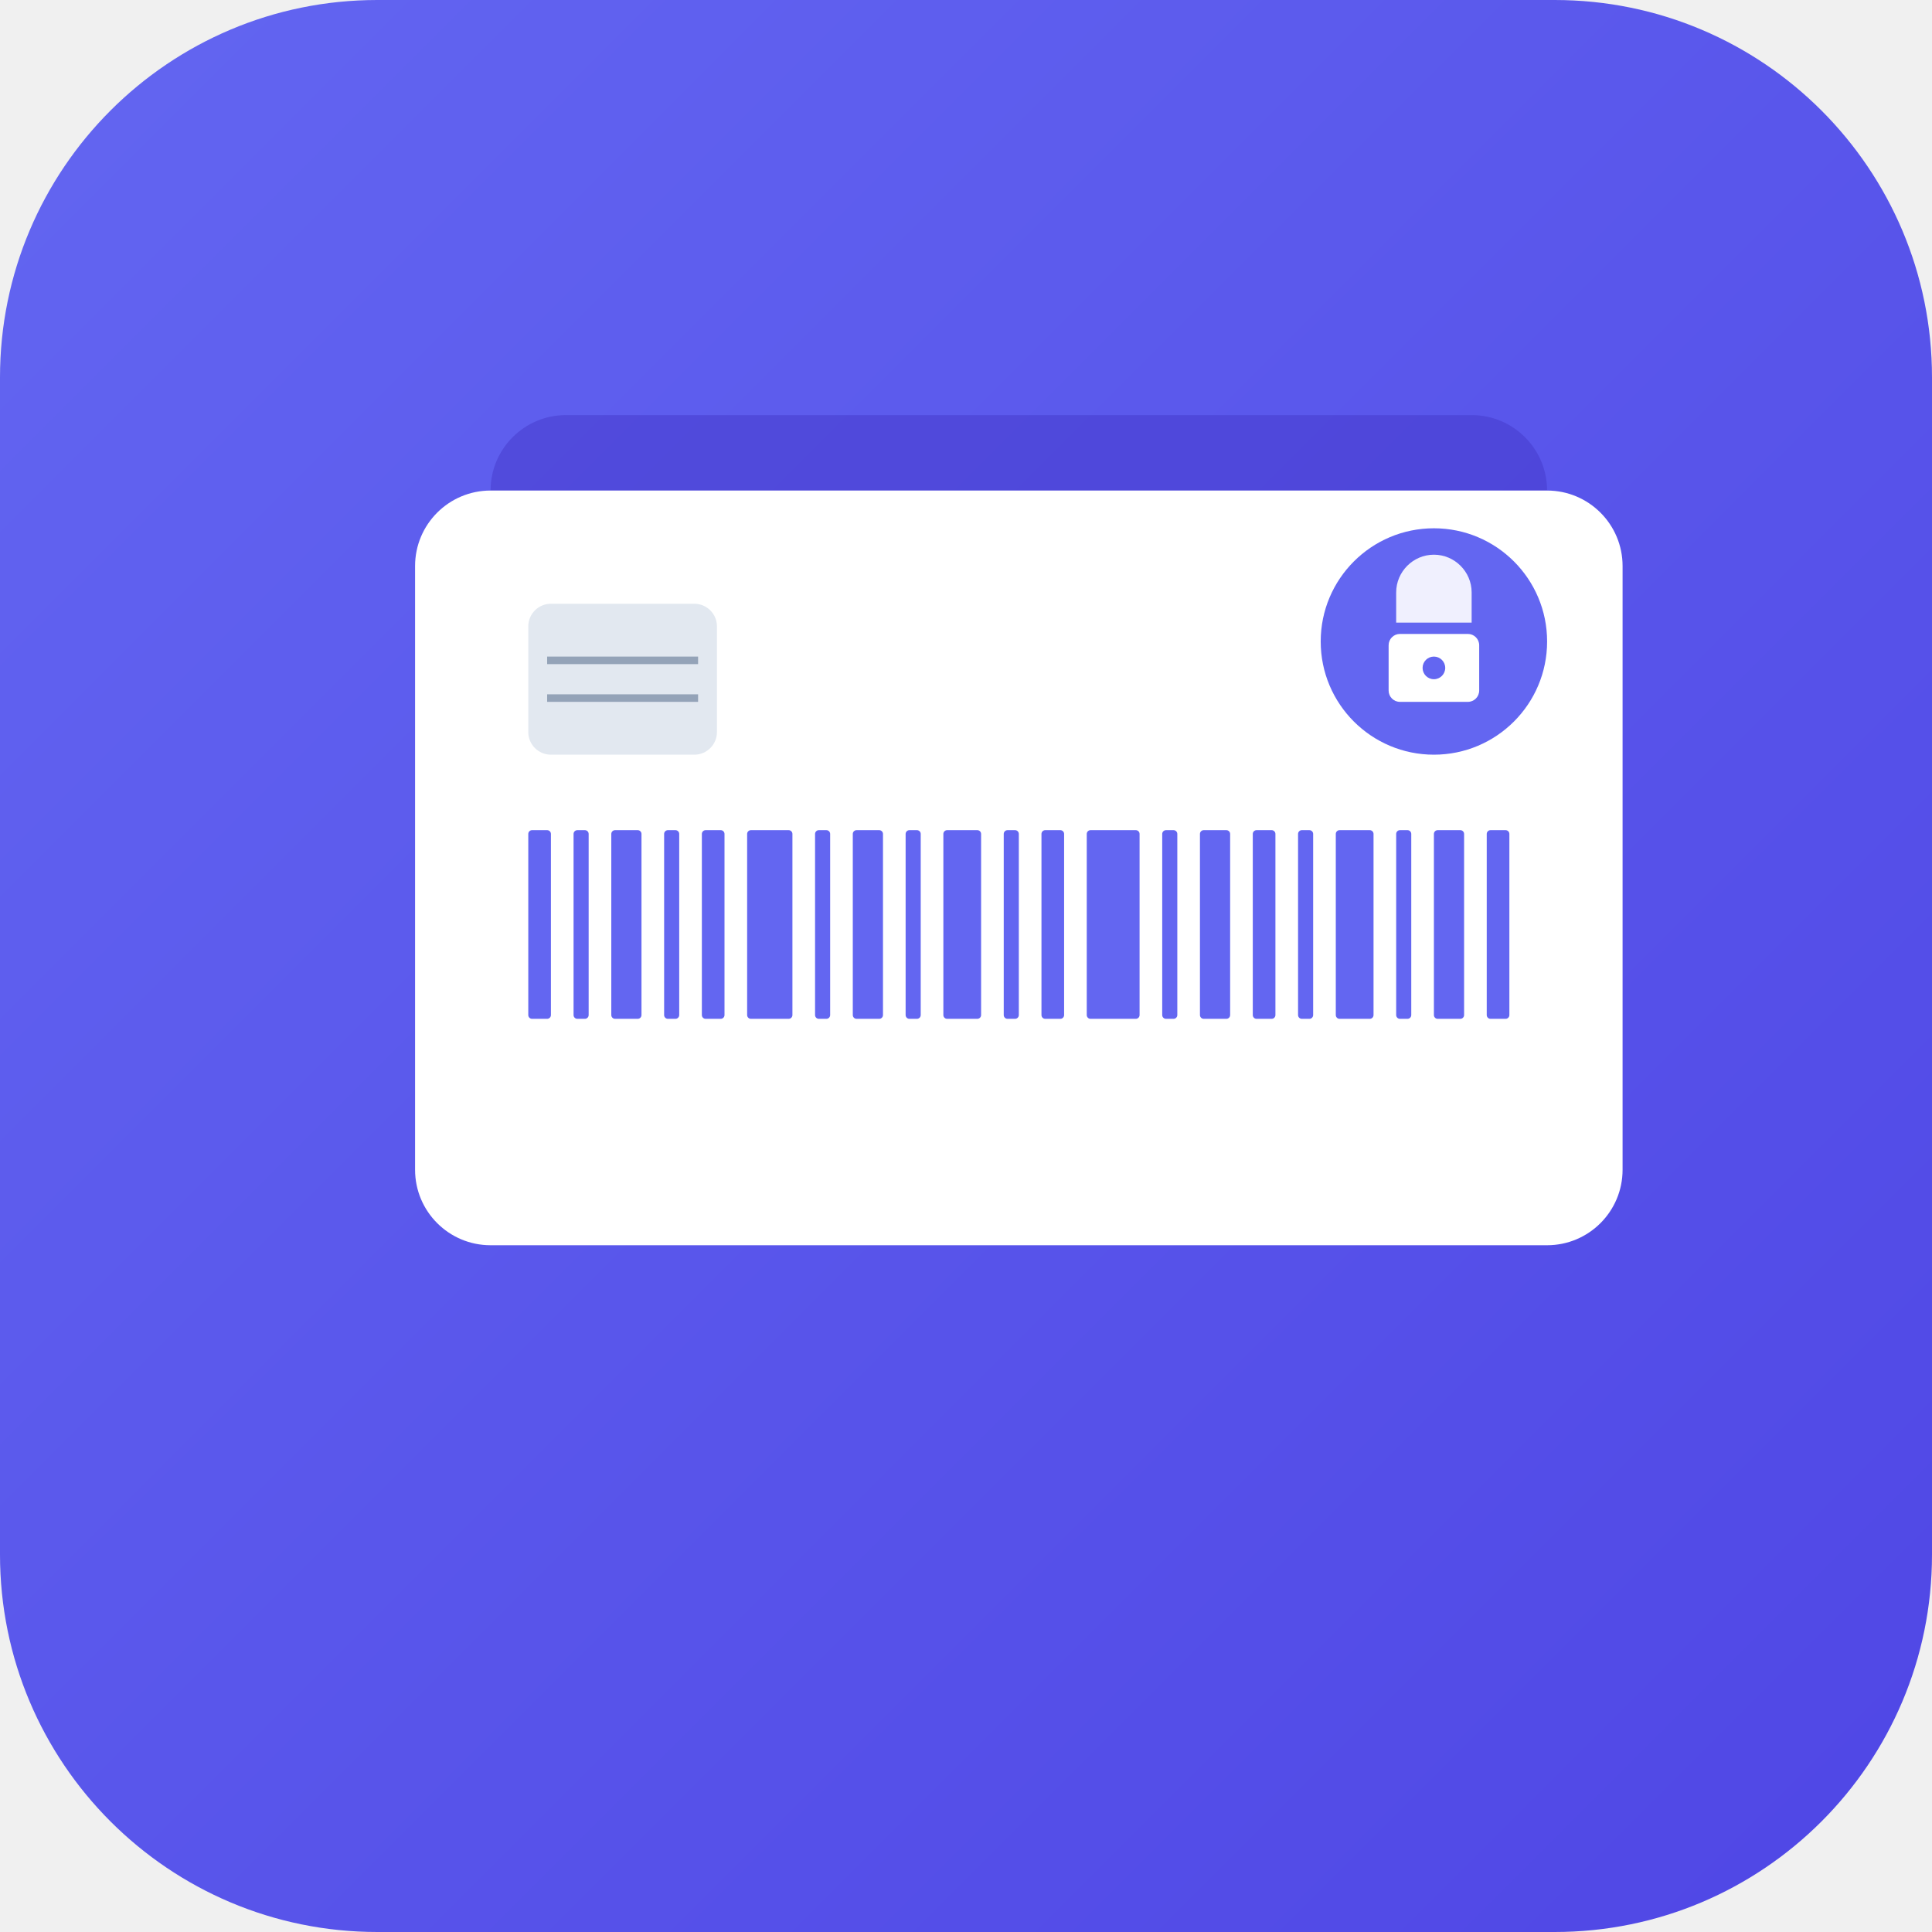
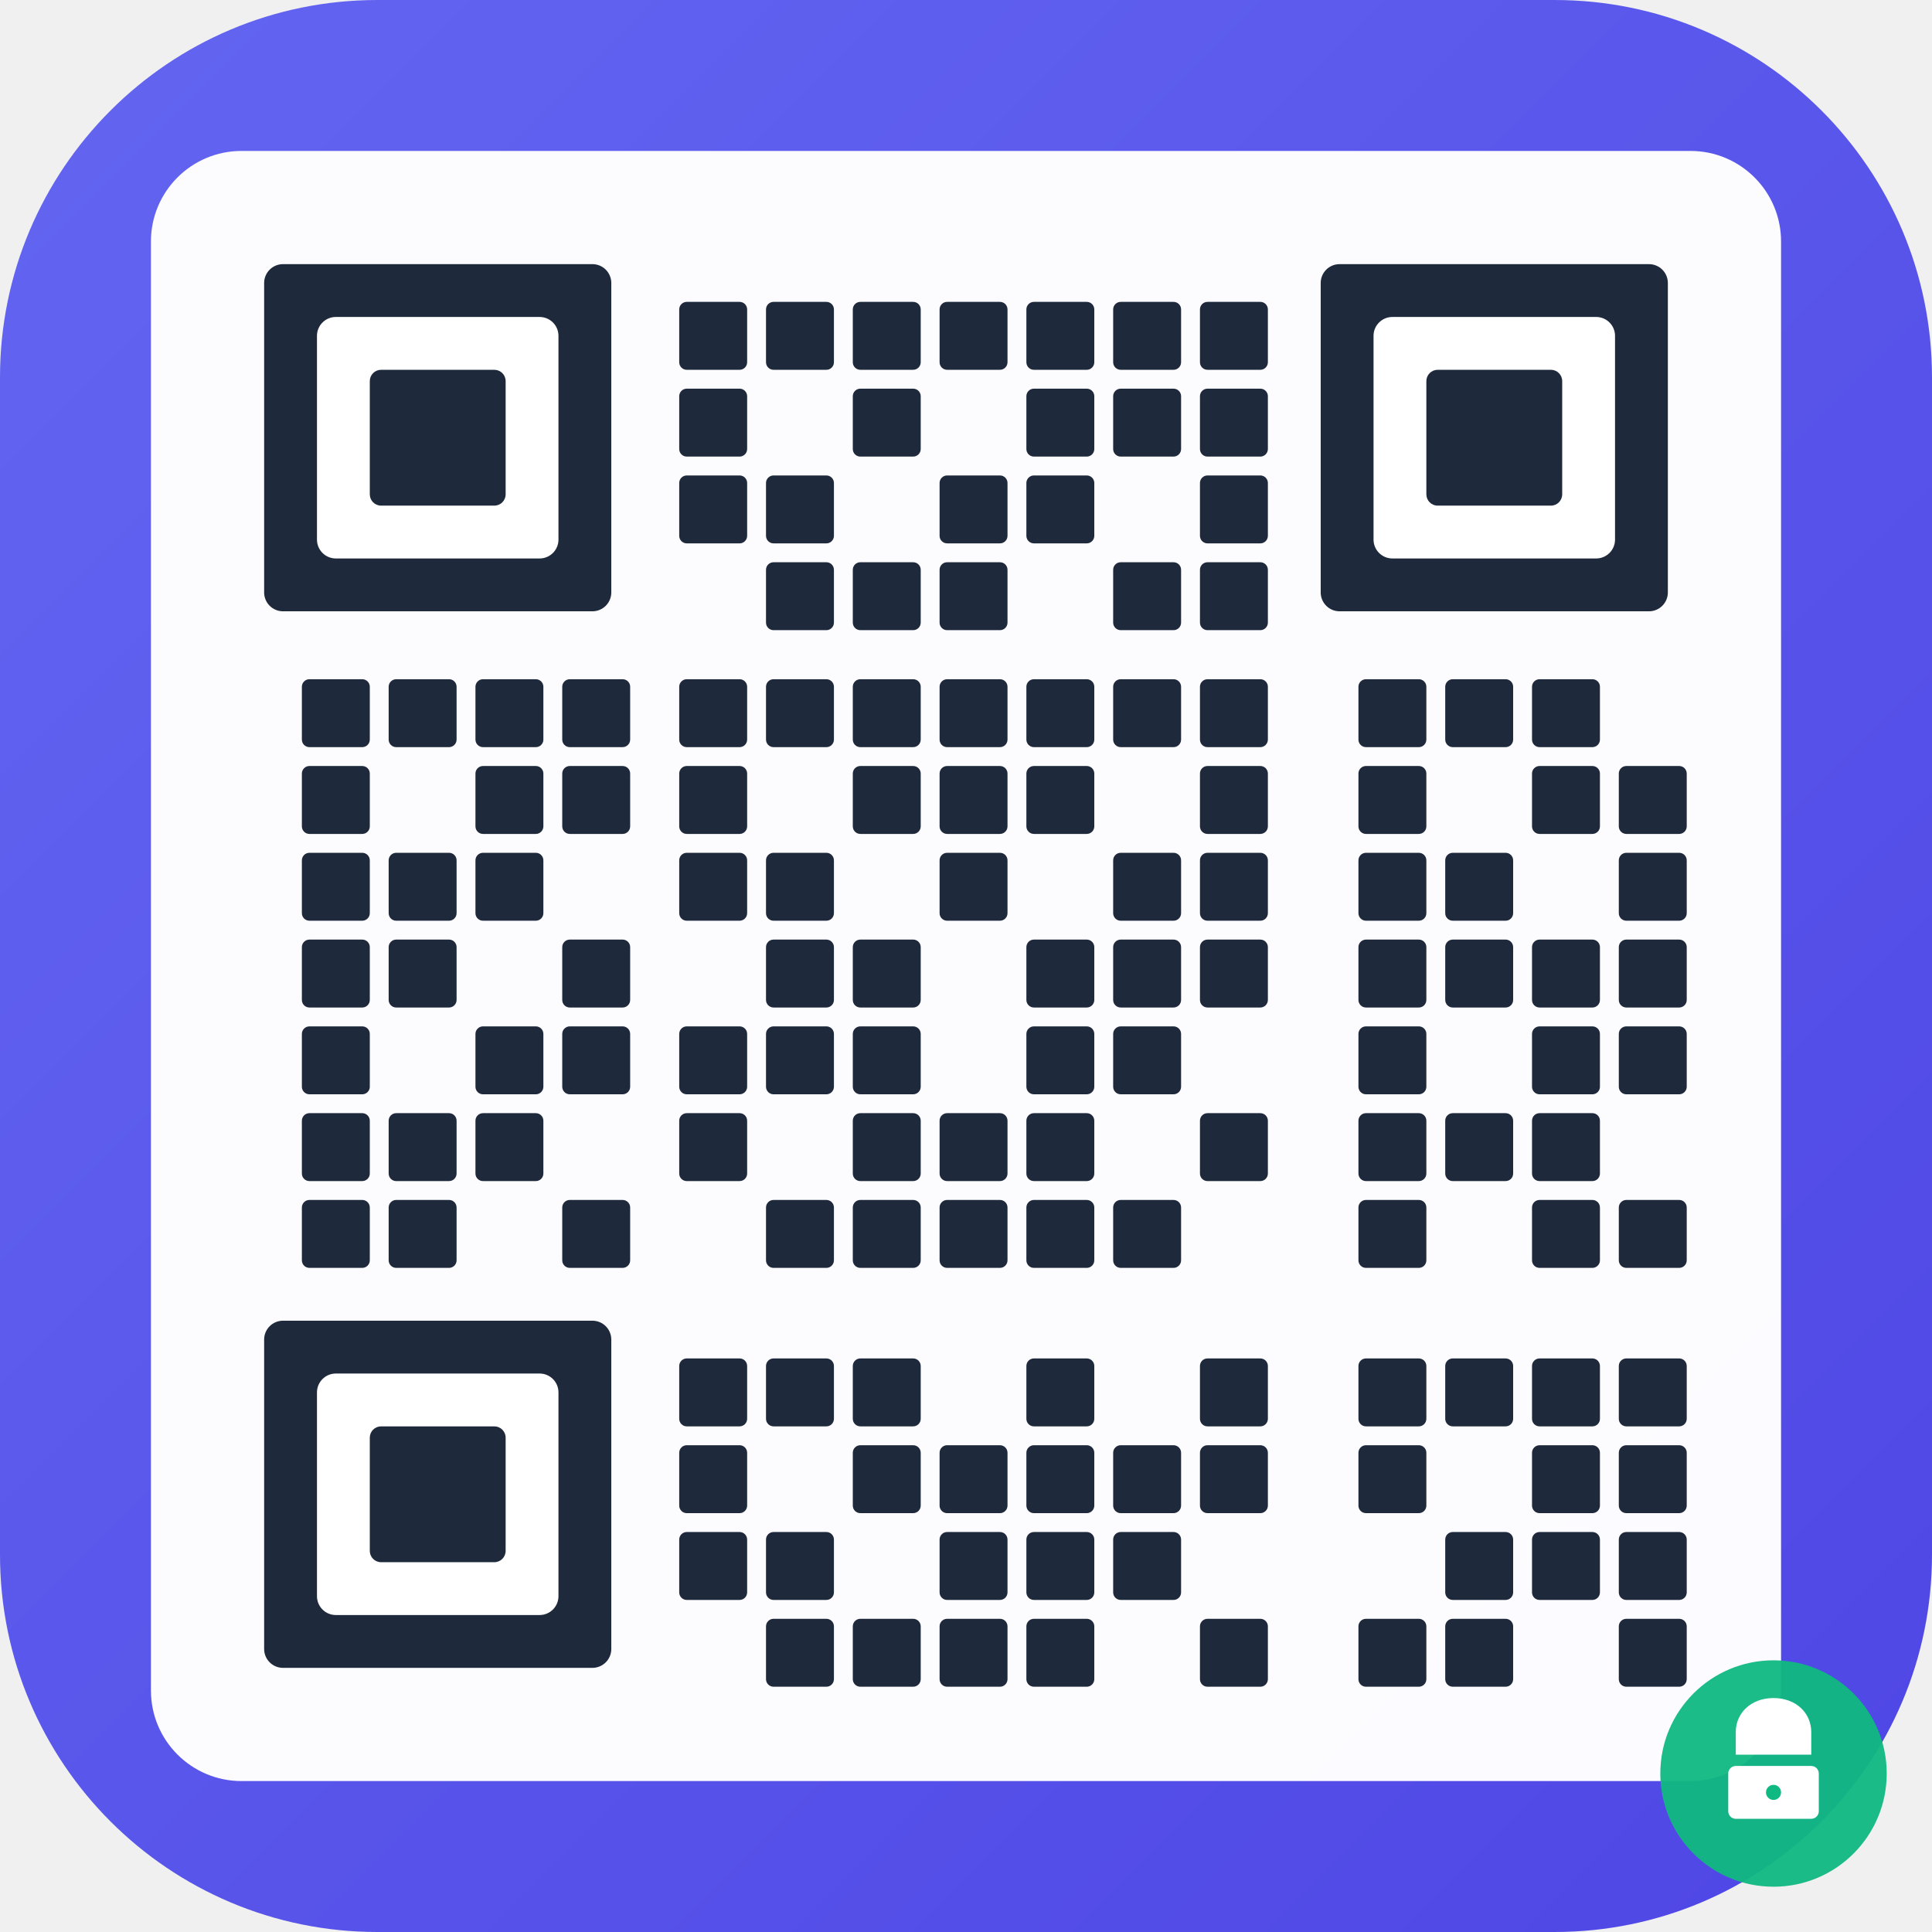
<svg xmlns="http://www.w3.org/2000/svg" viewBox="0 0 512 512">
  <defs>
    <linearGradient id="bgGrad" x1="0%" y1="0%" x2="100%" y2="100%">
      <stop offset="0%" style="stop-color:#6366f1;stop-opacity:1" />
      <stop offset="100%" style="stop-color:#4f46e5;stop-opacity:1" />
    </linearGradient>
  </defs>
  <rect width="512" height="512" rx="100" fill="url(#bgGrad)" />
-   <rect x="130" y="110" width="280" height="180" rx="20" fill="#4338ca" opacity="0.5" />
-   <rect x="110" y="130" width="320" height="200" rx="20" fill="white" />
-   <rect x="140" y="160" width="50" height="40" rx="6" fill="#e2e8f0" />
-   <line x1="145" y1="175" x2="185" y2="175" stroke="#94a3b8" stroke-width="2" />
-   <line x1="145" y1="185" x2="185" y2="185" stroke="#94a3b8" stroke-width="2" />
-   <g fill="#6366f1">
-     <rect x="140" y="220" width="6" height="50" rx="1" />
-     <rect x="152" y="220" width="4" height="50" rx="1" />
-     <rect x="162" y="220" width="8" height="50" rx="1" />
-     <rect x="176" y="220" width="4" height="50" rx="1" />
-     <rect x="186" y="220" width="6" height="50" rx="1" />
-     <rect x="198" y="220" width="12" height="50" rx="1" />
-     <rect x="216" y="220" width="4" height="50" rx="1" />
-     <rect x="226" y="220" width="8" height="50" rx="1" />
-     <rect x="240" y="220" width="4" height="50" rx="1" />
-     <rect x="250" y="220" width="10" height="50" rx="1" />
-     <rect x="266" y="220" width="4" height="50" rx="1" />
-     <rect x="276" y="220" width="6" height="50" rx="1" />
-     <rect x="288" y="220" width="14" height="50" rx="1" />
-     <rect x="308" y="220" width="4" height="50" rx="1" />
-     <rect x="318" y="220" width="8" height="50" rx="1" />
-     <rect x="332" y="220" width="6" height="50" rx="1" />
-     <rect x="344" y="220" width="4" height="50" rx="1" />
-     <rect x="354" y="220" width="10" height="50" rx="1" />
-     <rect x="370" y="220" width="4" height="50" rx="1" />
-     <rect x="380" y="220" width="8" height="50" rx="1" />
-     <rect x="394" y="220" width="6" height="50" rx="1" />
+   <g transform="translate(40, 40)">
+     <rect x="0" y="0" width="432" height="432" rx="24" fill="white" opacity="0.98" />
+     <g fill="#1e293b" transform="translate(30, 30)">
+       <rect x="0" y="0" width="92" height="92" rx="5" />
+       <rect x="14" y="14" width="64" height="64" rx="5" fill="white" />
+       <rect x="28" y="28" width="36" height="36" rx="3" fill="#1e293b" />
+       <rect x="280" y="0" width="92" height="92" rx="5" />
+       <rect x="294" y="14" width="64" height="64" rx="5" fill="white" />
+       <rect x="308" y="28" width="36" height="36" rx="3" fill="#1e293b" />
+       <rect x="0" y="280" width="92" height="92" rx="5" />
+       <rect x="14" y="294" width="64" height="64" rx="5" fill="white" />
+       <rect x="28" y="308" width="36" height="36" rx="3" fill="#1e293b" />
+       <rect x="110" y="10" width="18" height="18" rx="2" />
+       <rect x="133" y="10" width="18" height="18" rx="2" />
+       <rect x="156" y="10" width="18" height="18" rx="2" />
+       <rect x="179" y="10" width="18" height="18" rx="2" />
+       <rect x="202" y="10" width="18" height="18" rx="2" />
+       <rect x="225" y="10" width="18" height="18" rx="2" />
+       <rect x="248" y="10" width="18" height="18" rx="2" />
+       <rect x="110" y="33" width="18" height="18" rx="2" />
+       <rect x="156" y="33" width="18" height="18" rx="2" />
+       <rect x="202" y="33" width="18" height="18" rx="2" />
+       <rect x="225" y="33" width="18" height="18" rx="2" />
+       <rect x="248" y="33" width="18" height="18" rx="2" />
+       <rect x="110" y="56" width="18" height="18" rx="2" />
+       <rect x="133" y="56" width="18" height="18" rx="2" />
+       <rect x="179" y="56" width="18" height="18" rx="2" />
+       <rect x="202" y="56" width="18" height="18" rx="2" />
+       <rect x="248" y="56" width="18" height="18" rx="2" />
+       <rect x="133" y="79" width="18" height="18" rx="2" />
+       <rect x="156" y="79" width="18" height="18" rx="2" />
+       <rect x="179" y="79" width="18" height="18" rx="2" />
+       <rect x="225" y="79" width="18" height="18" rx="2" />
+       <rect x="248" y="79" width="18" height="18" rx="2" />
+       <rect x="10" y="110" width="18" height="18" rx="2" />
+       <rect x="10" y="133" width="18" height="18" rx="2" />
+       <rect x="10" y="156" width="18" height="18" rx="2" />
+       <rect x="10" y="179" width="18" height="18" rx="2" />
+       <rect x="10" y="202" width="18" height="18" rx="2" />
+       <rect x="10" y="225" width="18" height="18" rx="2" />
+       <rect x="10" y="248" width="18" height="18" rx="2" />
+       <rect x="33" y="110" width="18" height="18" rx="2" />
+       <rect x="33" y="156" width="18" height="18" rx="2" />
+       <rect x="33" y="179" width="18" height="18" rx="2" />
+       <rect x="33" y="225" width="18" height="18" rx="2" />
+       <rect x="33" y="248" width="18" height="18" rx="2" />
+       <rect x="56" y="110" width="18" height="18" rx="2" />
+       <rect x="56" y="133" width="18" height="18" rx="2" />
+       <rect x="56" y="156" width="18" height="18" rx="2" />
+       <rect x="56" y="202" width="18" height="18" rx="2" />
+       <rect x="56" y="225" width="18" height="18" rx="2" />
+       <rect x="79" y="110" width="18" height="18" rx="2" />
+       <rect x="79" y="133" width="18" height="18" rx="2" />
+       <rect x="79" y="179" width="18" height="18" rx="2" />
+       <rect x="79" y="202" width="18" height="18" rx="2" />
+       <rect x="79" y="248" width="18" height="18" rx="2" />
+       <rect x="110" y="110" width="18" height="18" rx="2" />
+       <rect x="133" y="110" width="18" height="18" rx="2" />
+       <rect x="156" y="110" width="18" height="18" rx="2" />
+       <rect x="179" y="110" width="18" height="18" rx="2" />
+       <rect x="202" y="110" width="18" height="18" rx="2" />
+       <rect x="225" y="110" width="18" height="18" rx="2" />
+       <rect x="248" y="110" width="18" height="18" rx="2" />
+       <rect x="110" y="133" width="18" height="18" rx="2" />
+       <rect x="156" y="133" width="18" height="18" rx="2" />
+       <rect x="179" y="133" width="18" height="18" rx="2" />
+       <rect x="202" y="133" width="18" height="18" rx="2" />
+       <rect x="248" y="133" width="18" height="18" rx="2" />
+       <rect x="110" y="156" width="18" height="18" rx="2" />
+       <rect x="133" y="156" width="18" height="18" rx="2" />
+       <rect x="179" y="156" width="18" height="18" rx="2" />
+       <rect x="225" y="156" width="18" height="18" rx="2" />
+       <rect x="248" y="156" width="18" height="18" rx="2" />
+       <rect x="133" y="179" width="18" height="18" rx="2" />
+       <rect x="156" y="179" width="18" height="18" rx="2" />
+       <rect x="202" y="179" width="18" height="18" rx="2" />
+       <rect x="225" y="179" width="18" height="18" rx="2" />
+       <rect x="248" y="179" width="18" height="18" rx="2" />
+       <rect x="110" y="202" width="18" height="18" rx="2" />
+       <rect x="133" y="202" width="18" height="18" rx="2" />
+       <rect x="156" y="202" width="18" height="18" rx="2" />
+       <rect x="202" y="202" width="18" height="18" rx="2" />
+       <rect x="225" y="202" width="18" height="18" rx="2" />
+       <rect x="110" y="225" width="18" height="18" rx="2" />
+       <rect x="156" y="225" width="18" height="18" rx="2" />
+       <rect x="179" y="225" width="18" height="18" rx="2" />
+       <rect x="202" y="225" width="18" height="18" rx="2" />
+       <rect x="248" y="225" width="18" height="18" rx="2" />
+       <rect x="133" y="248" width="18" height="18" rx="2" />
+       <rect x="156" y="248" width="18" height="18" rx="2" />
+       <rect x="179" y="248" width="18" height="18" rx="2" />
+       <rect x="202" y="248" width="18" height="18" rx="2" />
+       <rect x="225" y="248" width="18" height="18" rx="2" />
+       <rect x="290" y="110" width="18" height="18" rx="2" />
+       <rect x="290" y="133" width="18" height="18" rx="2" />
+       <rect x="290" y="156" width="18" height="18" rx="2" />
+       <rect x="290" y="179" width="18" height="18" rx="2" />
+       <rect x="290" y="202" width="18" height="18" rx="2" />
+       <rect x="290" y="225" width="18" height="18" rx="2" />
+       <rect x="290" y="248" width="18" height="18" rx="2" />
+       <rect x="313" y="110" width="18" height="18" rx="2" />
+       <rect x="313" y="156" width="18" height="18" rx="2" />
+       <rect x="313" y="179" width="18" height="18" rx="2" />
+       <rect x="313" y="225" width="18" height="18" rx="2" />
+       <rect x="336" y="110" width="18" height="18" rx="2" />
+       <rect x="336" y="133" width="18" height="18" rx="2" />
+       <rect x="336" y="179" width="18" height="18" rx="2" />
+       <rect x="336" y="202" width="18" height="18" rx="2" />
+       <rect x="336" y="225" width="18" height="18" rx="2" />
+       <rect x="336" y="248" width="18" height="18" rx="2" />
+       <rect x="359" y="133" width="18" height="18" rx="2" />
+       <rect x="359" y="156" width="18" height="18" rx="2" />
+       <rect x="359" y="179" width="18" height="18" rx="2" />
+       <rect x="359" y="202" width="18" height="18" rx="2" />
+       <rect x="359" y="248" width="18" height="18" rx="2" />
+       <rect x="110" y="290" width="18" height="18" rx="2" />
+       <rect x="133" y="290" width="18" height="18" rx="2" />
+       <rect x="156" y="290" width="18" height="18" rx="2" />
+       <rect x="202" y="290" width="18" height="18" rx="2" />
+       <rect x="248" y="290" width="18" height="18" rx="2" />
+       <rect x="110" y="313" width="18" height="18" rx="2" />
+       <rect x="156" y="313" width="18" height="18" rx="2" />
+       <rect x="179" y="313" width="18" height="18" rx="2" />
+       <rect x="202" y="313" width="18" height="18" rx="2" />
+       <rect x="225" y="313" width="18" height="18" rx="2" />
+       <rect x="248" y="313" width="18" height="18" rx="2" />
+       <rect x="110" y="336" width="18" height="18" rx="2" />
+       <rect x="133" y="336" width="18" height="18" rx="2" />
+       <rect x="179" y="336" width="18" height="18" rx="2" />
+       <rect x="202" y="336" width="18" height="18" rx="2" />
+       <rect x="225" y="336" width="18" height="18" rx="2" />
+       <rect x="133" y="359" width="18" height="18" rx="2" />
+       <rect x="156" y="359" width="18" height="18" rx="2" />
+       <rect x="179" y="359" width="18" height="18" rx="2" />
+       <rect x="202" y="359" width="18" height="18" rx="2" />
+       <rect x="248" y="359" width="18" height="18" rx="2" />
+       <rect x="290" y="290" width="18" height="18" rx="2" />
+       <rect x="313" y="290" width="18" height="18" rx="2" />
+       <rect x="336" y="290" width="18" height="18" rx="2" />
+       <rect x="359" y="290" width="18" height="18" rx="2" />
+       <rect x="290" y="313" width="18" height="18" rx="2" />
+       <rect x="336" y="313" width="18" height="18" rx="2" />
+       <rect x="359" y="313" width="18" height="18" rx="2" />
+       <rect x="313" y="336" width="18" height="18" rx="2" />
+       <rect x="336" y="336" width="18" height="18" rx="2" />
+       <rect x="359" y="336" width="18" height="18" rx="2" />
+       <rect x="290" y="359" width="18" height="18" rx="2" />
+       <rect x="313" y="359" width="18" height="18" rx="2" />
+       <rect x="359" y="359" width="18" height="18" rx="2" />
+     </g>
  </g>
-   <circle cx="380" cy="170" r="30" fill="#6366f1" />
-   <path d="M370 165v-8c0-5.5 4.5-10 10-10s10 4.5 10 10v8h-20z" fill="white" opacity="0.9" />
-   <rect x="368" y="168" width="24" height="18" rx="3" fill="white" />
-   <circle cx="380" cy="177" r="3" fill="#6366f1" />
+   <circle cx="470" cy="470" r="30" fill="#10b981" opacity="0.95" />
+   <path d="M460 465v-6c0-5 4-9 10-9s10 4 10 9v6h-20z" fill="white" />
+   <rect x="458" y="468" width="24" height="14" rx="2" fill="white" />
+   <circle cx="470" cy="475" r="2" fill="#10b981" />
</svg>
